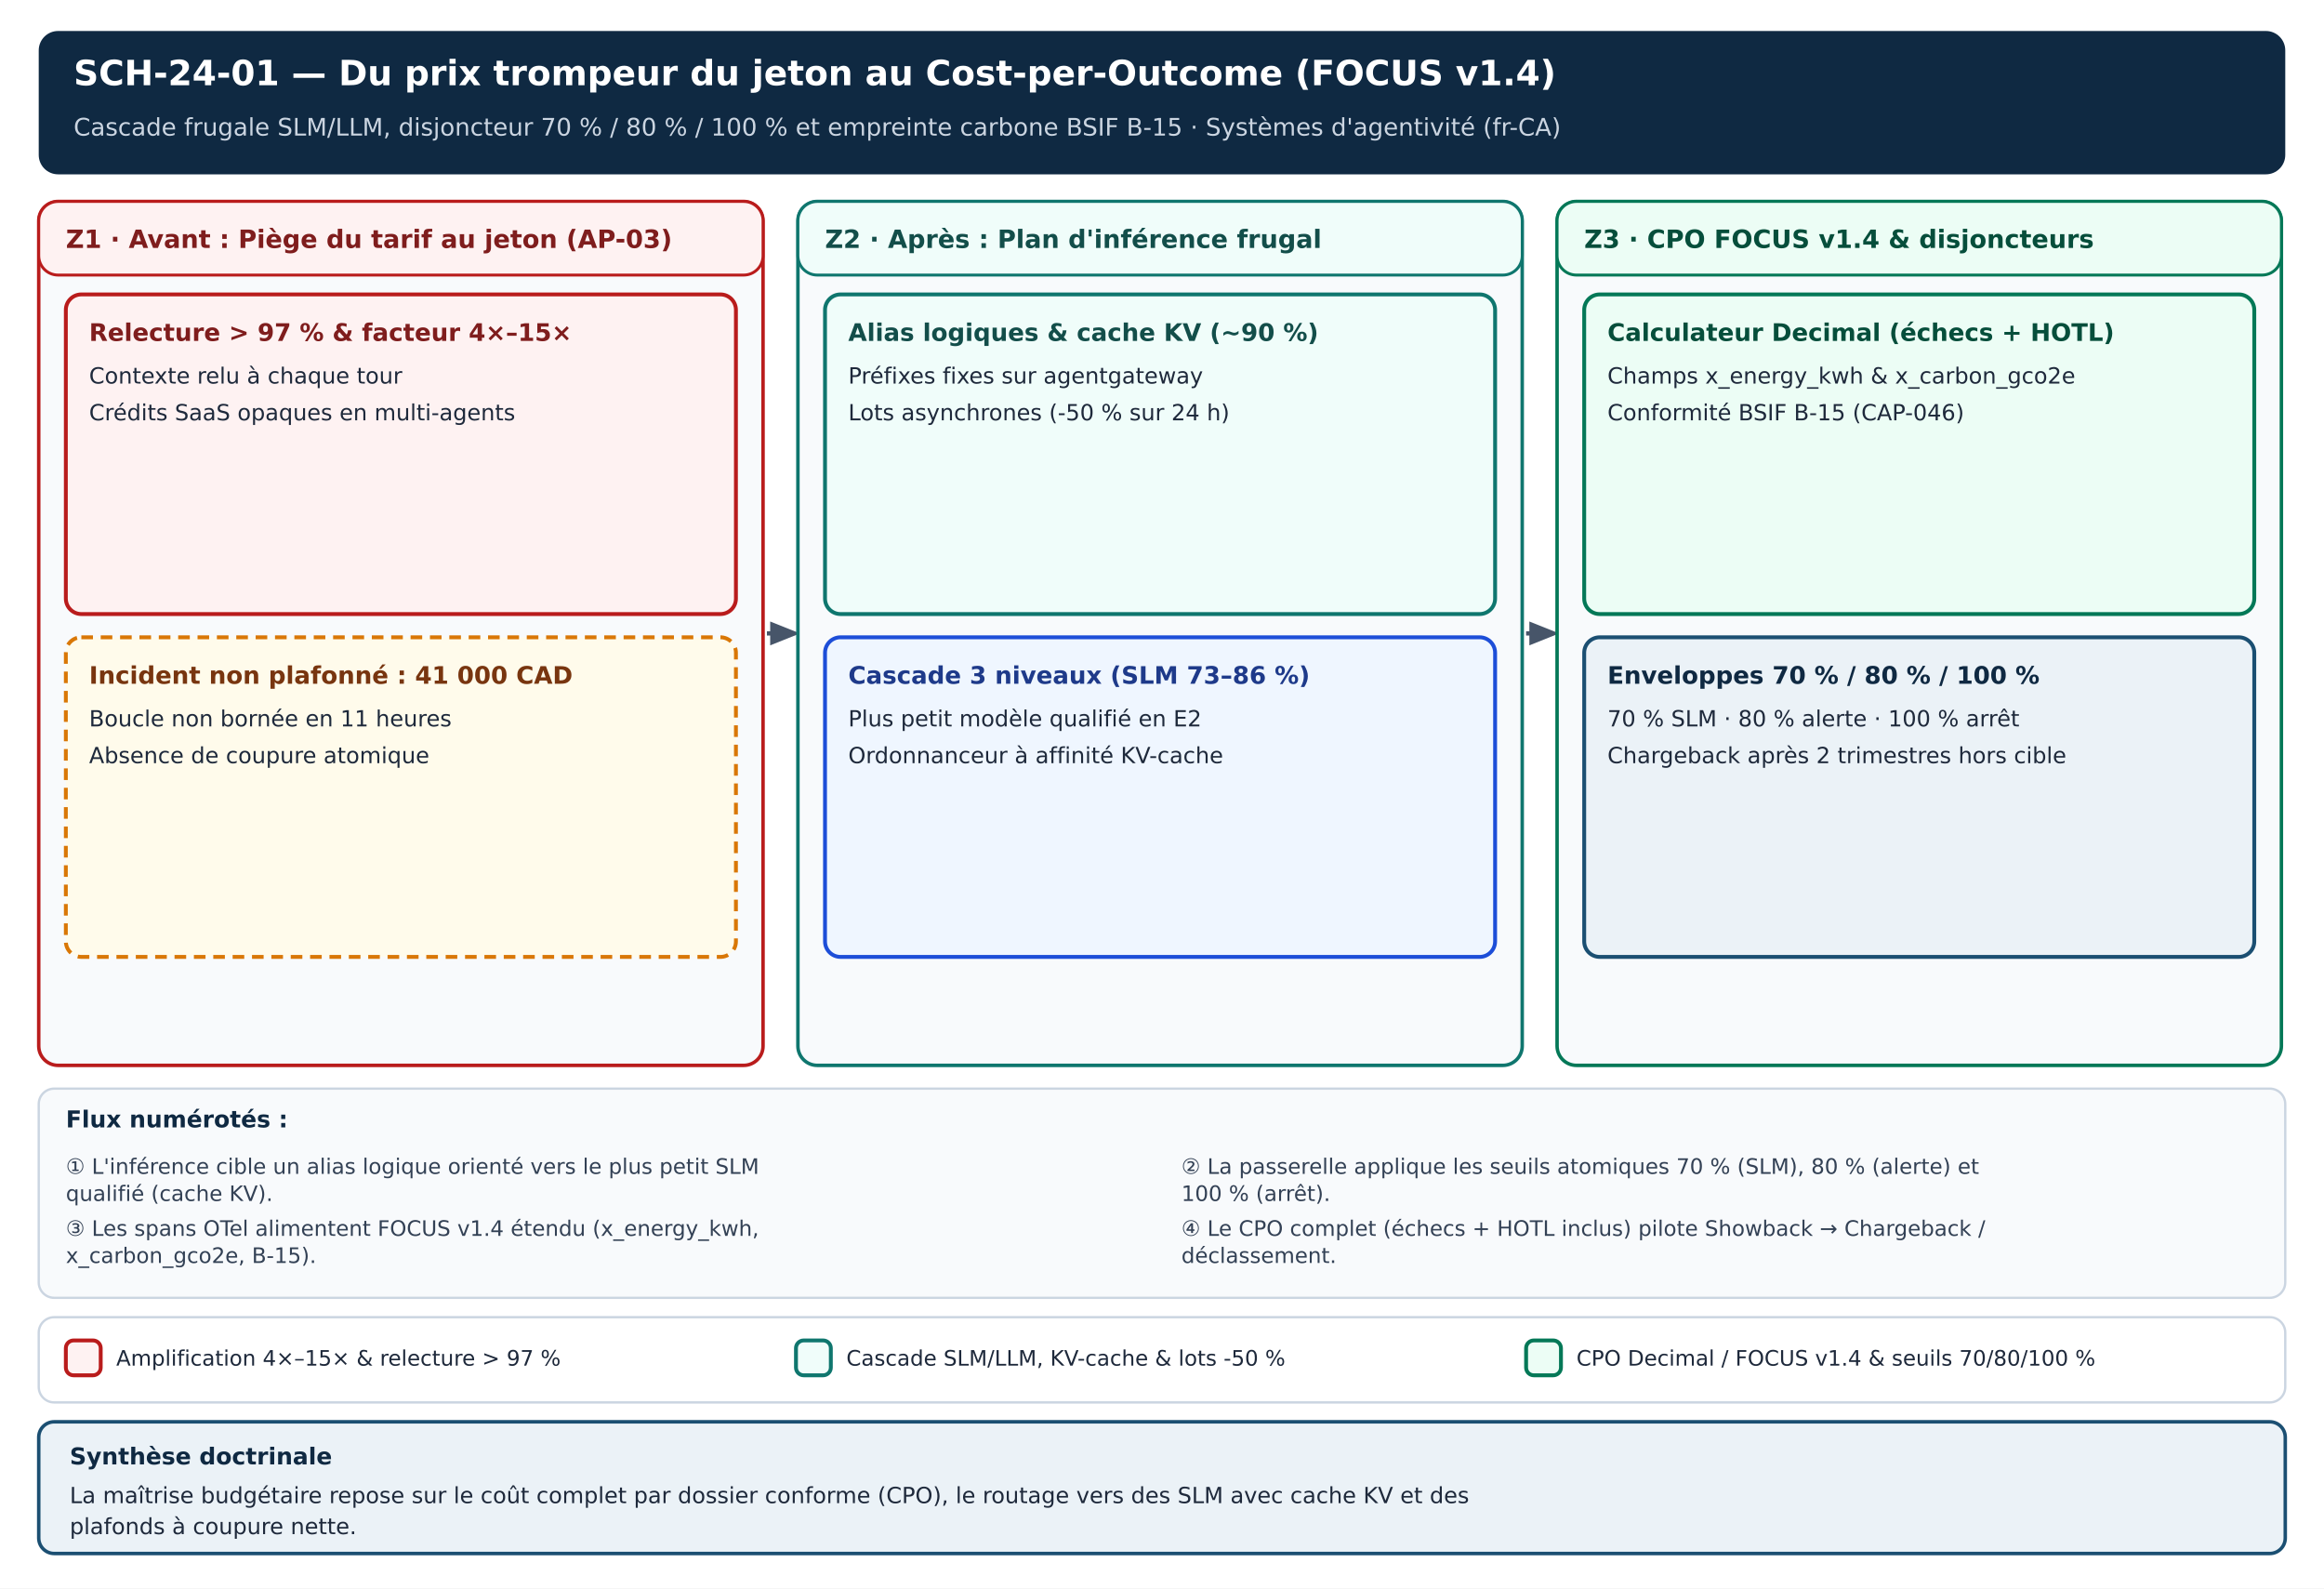
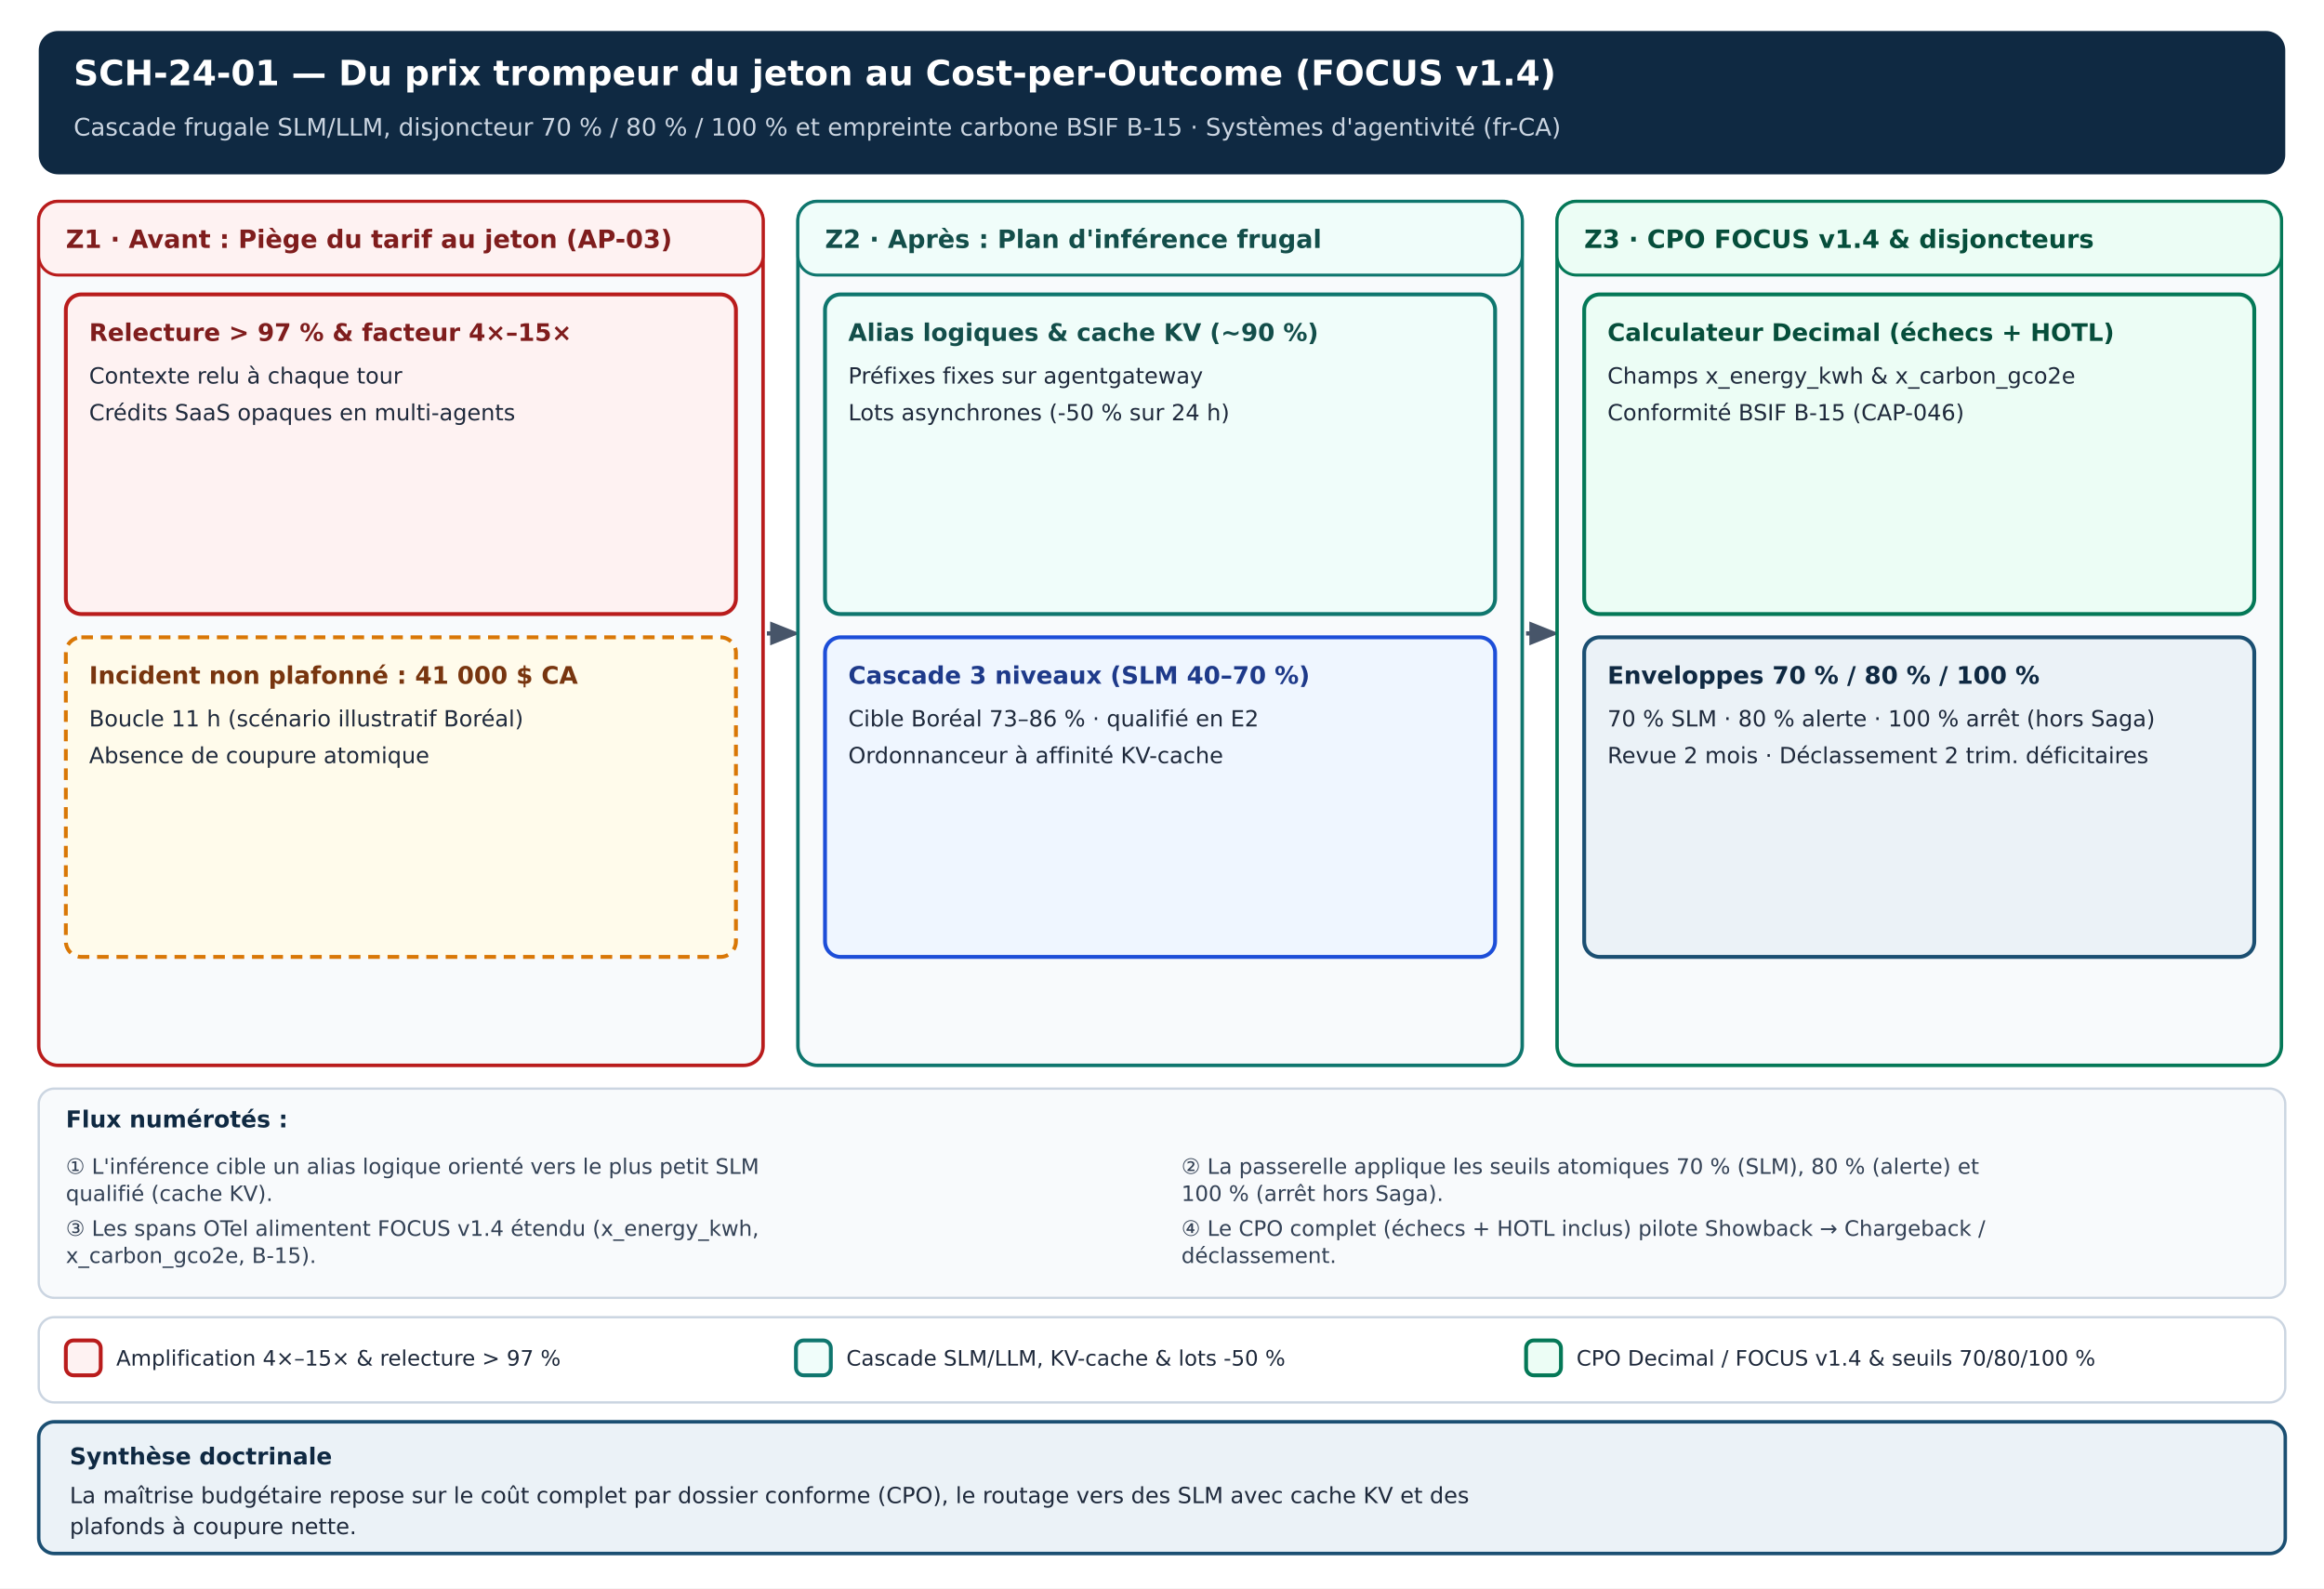
<svg xmlns="http://www.w3.org/2000/svg" viewBox="0 0 1200 820" width="1200" height="820">
  <defs>
    <marker id="arrow" viewBox="0 0 10 10" refX="8" refY="5" markerWidth="7" markerHeight="7" orient="auto-start-reverse">
      <path d="M 0 1 L 10 5 L 0 9 z" fill="#475569" />
    </marker>
  </defs>
  <rect id="bg-canvas" x="0" y="0" width="1200" height="820" fill="#FFFFFF" />
  <g id="header-bar">
    <rect x="20" y="16" width="1160" height="74" rx="10" fill="#0F2942" />
    <text x="38" y="44" font-family="DejaVu Sans, Arial, sans-serif" font-size="18" font-weight="bold" fill="#FFFFFF">SCH-24-01 — Du prix trompeur du jeton au Cost-per-Outcome (FOCUS v1.4)</text>
    <text x="38" y="70" font-family="DejaVu Sans, Arial, sans-serif" font-size="12.5" fill="#CBD5E1">Cascade frugale SLM/LLM, disjoncteur 70 % / 80 % / 100 % et empreinte carbone BSIF B-15 · Systèmes d'agentivité (fr-CA)</text>
  </g>
  <g id="zone-Z1">
    <rect x="20" y="104" width="374" height="446" rx="10" fill="#F8FAFC" stroke="#B91C1C" stroke-width="1.8" />
    <rect x="20" y="104" width="374" height="38" rx="10" fill="#FEF2F2" stroke="#B91C1C" stroke-width="1.5" />
    <text x="34" y="128" font-family="DejaVu Sans, Arial, sans-serif" font-size="13" font-weight="bold" fill="#7F1D1D">Z1 · Avant : Piège du tarif au jeton (AP-03)</text>
    <line x1="396" y1="327" x2="410" y2="327" stroke="#475569" stroke-width="2.2" marker-end="url(#arrow)" />
    <g id="node-1" class="node" data-node="true">
      <rect x="34" y="152" width="346" height="165" rx="8" fill="#FEF2F2" stroke="#B91C1C" stroke-width="2" />
      <text x="46" y="176" font-family="DejaVu Sans, Arial, sans-serif" font-size="12.5" font-weight="bold" fill="#7F1D1D">Relecture &gt; 97 % &amp; facteur 4×–15×</text>
      <text x="46" y="198" font-family="DejaVu Sans, Arial, sans-serif" font-size="11.5" fill="#1E293B">Contexte relu à chaque tour</text>
      <text x="46" y="217" font-family="DejaVu Sans, Arial, sans-serif" font-size="11.5" fill="#1E293B">Crédits SaaS opaques en multi-agents</text>
    </g>
    <g id="node-2" class="node" data-node="true">
      <rect x="34" y="329" width="346" height="165" rx="8" fill="#FFFBEB" stroke="#D97706" stroke-width="2" stroke-dasharray="6,4" />
-       <text x="46" y="353" font-family="DejaVu Sans, Arial, sans-serif" font-size="12.5" font-weight="bold" fill="#78350F">Incident non plafonné : 41 000 CAD</text>
-       <text x="46" y="375" font-family="DejaVu Sans, Arial, sans-serif" font-size="11.5" fill="#1E293B">Boucle non bornée en 11 heures</text>
+       <text x="46" y="353" font-family="DejaVu Sans, Arial, sans-serif" font-size="12.5" font-weight="bold" fill="#78350F">Incident non plafonné : 41 000 $ CA</text>
+       <text x="46" y="375" font-family="DejaVu Sans, Arial, sans-serif" font-size="11.5" fill="#1E293B">Boucle 11 h (scénario illustratif Boréal)</text>
      <text x="46" y="394" font-family="DejaVu Sans, Arial, sans-serif" font-size="11.5" fill="#1E293B">Absence de coupure atomique</text>
    </g>
  </g>
  <g id="zone-Z2">
    <rect x="412" y="104" width="374" height="446" rx="10" fill="#F8FAFC" stroke="#0F766E" stroke-width="1.8" />
    <rect x="412" y="104" width="374" height="38" rx="10" fill="#F0FDFA" stroke="#0F766E" stroke-width="1.5" />
    <text x="426" y="128" font-family="DejaVu Sans, Arial, sans-serif" font-size="13" font-weight="bold" fill="#134E4A">Z2 · Après : Plan d'inférence frugal</text>
    <line x1="788" y1="327" x2="802" y2="327" stroke="#475569" stroke-width="2.2" marker-end="url(#arrow)" />
    <g id="node-3" class="node" data-node="true">
      <rect x="426" y="152" width="346" height="165" rx="8" fill="#F0FDFA" stroke="#0F766E" stroke-width="2" />
      <text x="438" y="176" font-family="DejaVu Sans, Arial, sans-serif" font-size="12.5" font-weight="bold" fill="#134E4A">Alias logiques &amp; cache KV (~90 %)</text>
      <text x="438" y="198" font-family="DejaVu Sans, Arial, sans-serif" font-size="11.5" fill="#1E293B">Préfixes fixes sur agentgateway</text>
      <text x="438" y="217" font-family="DejaVu Sans, Arial, sans-serif" font-size="11.5" fill="#1E293B">Lots asynchrones (-50 % sur 24 h)</text>
    </g>
    <g id="node-4" class="node" data-node="true">
      <rect x="426" y="329" width="346" height="165" rx="8" fill="#EFF6FF" stroke="#1D4ED8" stroke-width="2" />
-       <text x="438" y="353" font-family="DejaVu Sans, Arial, sans-serif" font-size="12.5" font-weight="bold" fill="#1E3A8A">Cascade 3 niveaux (SLM 73–86 %)</text>
-       <text x="438" y="375" font-family="DejaVu Sans, Arial, sans-serif" font-size="11.5" fill="#1E293B">Plus petit modèle qualifié en E2</text>
+       <text x="438" y="353" font-family="DejaVu Sans, Arial, sans-serif" font-size="12.5" font-weight="bold" fill="#1E3A8A">Cascade 3 niveaux (SLM 40–70 %)</text>
+       <text x="438" y="375" font-family="DejaVu Sans, Arial, sans-serif" font-size="11.5" fill="#1E293B">Cible Boréal 73–86 % · qualifié en E2</text>
      <text x="438" y="394" font-family="DejaVu Sans, Arial, sans-serif" font-size="11.5" fill="#1E293B">Ordonnanceur à affinité KV-cache</text>
    </g>
  </g>
  <g id="zone-Z3">
    <rect x="804" y="104" width="374" height="446" rx="10" fill="#F8FAFC" stroke="#047857" stroke-width="1.8" />
    <rect x="804" y="104" width="374" height="38" rx="10" fill="#ECFDF5" stroke="#047857" stroke-width="1.5" />
    <text x="818" y="128" font-family="DejaVu Sans, Arial, sans-serif" font-size="13" font-weight="bold" fill="#064E3B">Z3 · CPO FOCUS v1.4 &amp; disjoncteurs</text>
    <g id="node-5" class="node" data-node="true">
      <rect x="818" y="152" width="346" height="165" rx="8" fill="#ECFDF5" stroke="#047857" stroke-width="2" />
      <text x="830" y="176" font-family="DejaVu Sans, Arial, sans-serif" font-size="12.5" font-weight="bold" fill="#064E3B">Calculateur Decimal (échecs + HOTL)</text>
      <text x="830" y="198" font-family="DejaVu Sans, Arial, sans-serif" font-size="11.5" fill="#1E293B">Champs x_energy_kwh &amp; x_carbon_gco2e</text>
      <text x="830" y="217" font-family="DejaVu Sans, Arial, sans-serif" font-size="11.5" fill="#1E293B">Conformité BSIF B-15 (CAP-046)</text>
    </g>
    <g id="node-6" class="node" data-node="true">
      <rect x="818" y="329" width="346" height="165" rx="8" fill="#EBF2F7" stroke="#1B4F72" stroke-width="2" />
      <text x="830" y="353" font-family="DejaVu Sans, Arial, sans-serif" font-size="12.5" font-weight="bold" fill="#0F2942">Enveloppes 70 % / 80 % / 100 %</text>
-       <text x="830" y="375" font-family="DejaVu Sans, Arial, sans-serif" font-size="11.5" fill="#1E293B">70 % SLM · 80 % alerte · 100 % arrêt</text>
-       <text x="830" y="394" font-family="DejaVu Sans, Arial, sans-serif" font-size="11.5" fill="#1E293B">Chargeback après 2 trimestres hors cible</text>
+       <text x="830" y="375" font-family="DejaVu Sans, Arial, sans-serif" font-size="11.5" fill="#1E293B">70 % SLM · 80 % alerte · 100 % arrêt (hors Saga)</text>
+       <text x="830" y="394" font-family="DejaVu Sans, Arial, sans-serif" font-size="11.5" fill="#1E293B">Revue 2 mois · Déclassement 2 trim. déficitaires</text>
    </g>
  </g>
  <g id="flows-bar">
    <rect x="20" y="562" width="1160" height="108" rx="8" fill="#F8FAFC" stroke="#CBD5E1" stroke-width="1.2" />
    <text x="34" y="582" font-family="DejaVu Sans, Arial, sans-serif" font-size="12" font-weight="bold" fill="#0F2942">Flux numérotés :</text>
    <text x="34" y="606" font-family="DejaVu Sans, Arial, sans-serif" font-size="11" fill="#334155">① L'inférence cible un alias logique orienté vers le plus petit SLM</text>
    <text x="34" y="620" font-family="DejaVu Sans, Arial, sans-serif" font-size="11" fill="#334155">qualifié (cache KV).</text>
    <text x="610" y="606" font-family="DejaVu Sans, Arial, sans-serif" font-size="11" fill="#334155">② La passerelle applique les seuils atomiques 70 % (SLM), 80 % (alerte) et</text>
-     <text x="610" y="620" font-family="DejaVu Sans, Arial, sans-serif" font-size="11" fill="#334155">100 % (arrêt).</text>
+     <text x="610" y="620" font-family="DejaVu Sans, Arial, sans-serif" font-size="11" fill="#334155">100 % (arrêt hors Saga).</text>
    <text x="34" y="638" font-family="DejaVu Sans, Arial, sans-serif" font-size="11" fill="#334155">③ Les spans OTel alimentent FOCUS v1.4 étendu (x_energy_kwh,</text>
    <text x="34" y="652" font-family="DejaVu Sans, Arial, sans-serif" font-size="11" fill="#334155">x_carbon_gco2e, B-15).</text>
    <text x="610" y="638" font-family="DejaVu Sans, Arial, sans-serif" font-size="11" fill="#334155">④ Le CPO complet (échecs + HOTL inclus) pilote Showback → Chargeback /</text>
    <text x="610" y="652" font-family="DejaVu Sans, Arial, sans-serif" font-size="11" fill="#334155">déclassement.</text>
  </g>
  <g id="legend-bar">
    <rect x="20" y="680" width="1160" height="44" rx="8" fill="#FFFFFF" stroke="#CBD5E1" stroke-width="1.2" />
    <rect x="34" y="692" width="18" height="18" rx="4" fill="#FEF2F2" stroke="#B91C1C" stroke-width="2" />
    <text x="60" y="705" font-family="DejaVu Sans, Arial, sans-serif" font-size="11" fill="#1E293B">Amplification 4×–15× &amp; relecture &gt; 97 %</text>
    <rect x="411" y="692" width="18" height="18" rx="4" fill="#F0FDFA" stroke="#0F766E" stroke-width="2" />
    <text x="437" y="705" font-family="DejaVu Sans, Arial, sans-serif" font-size="11" fill="#1E293B">Cascade SLM/LLM, KV-cache &amp; lots -50 %</text>
    <rect x="788" y="692" width="18" height="18" rx="4" fill="#ECFDF5" stroke="#047857" stroke-width="2" />
    <text x="814" y="705" font-family="DejaVu Sans, Arial, sans-serif" font-size="11" fill="#1E293B">CPO Decimal / FOCUS v1.4 &amp; seuils 70/80/100 %</text>
  </g>
  <g id="takeaway-box">
    <rect x="20" y="734" width="1160" height="68" rx="8" fill="#EBF2F7" stroke="#1B4F72" stroke-width="1.8" />
    <text x="36" y="756" font-family="DejaVu Sans, Arial, sans-serif" font-size="12" font-weight="bold" fill="#0F2942">Synthèse doctrinale</text>
    <text x="36" y="776" font-family="DejaVu Sans, Arial, sans-serif" font-size="11.5" fill="#1E293B">La maîtrise budgétaire repose sur le coût complet par dossier conforme (CPO), le routage vers des SLM avec cache KV et des</text>
    <text x="36" y="792" font-family="DejaVu Sans, Arial, sans-serif" font-size="11.5" fill="#1E293B">plafonds à coupure nette.</text>
  </g>
</svg>
